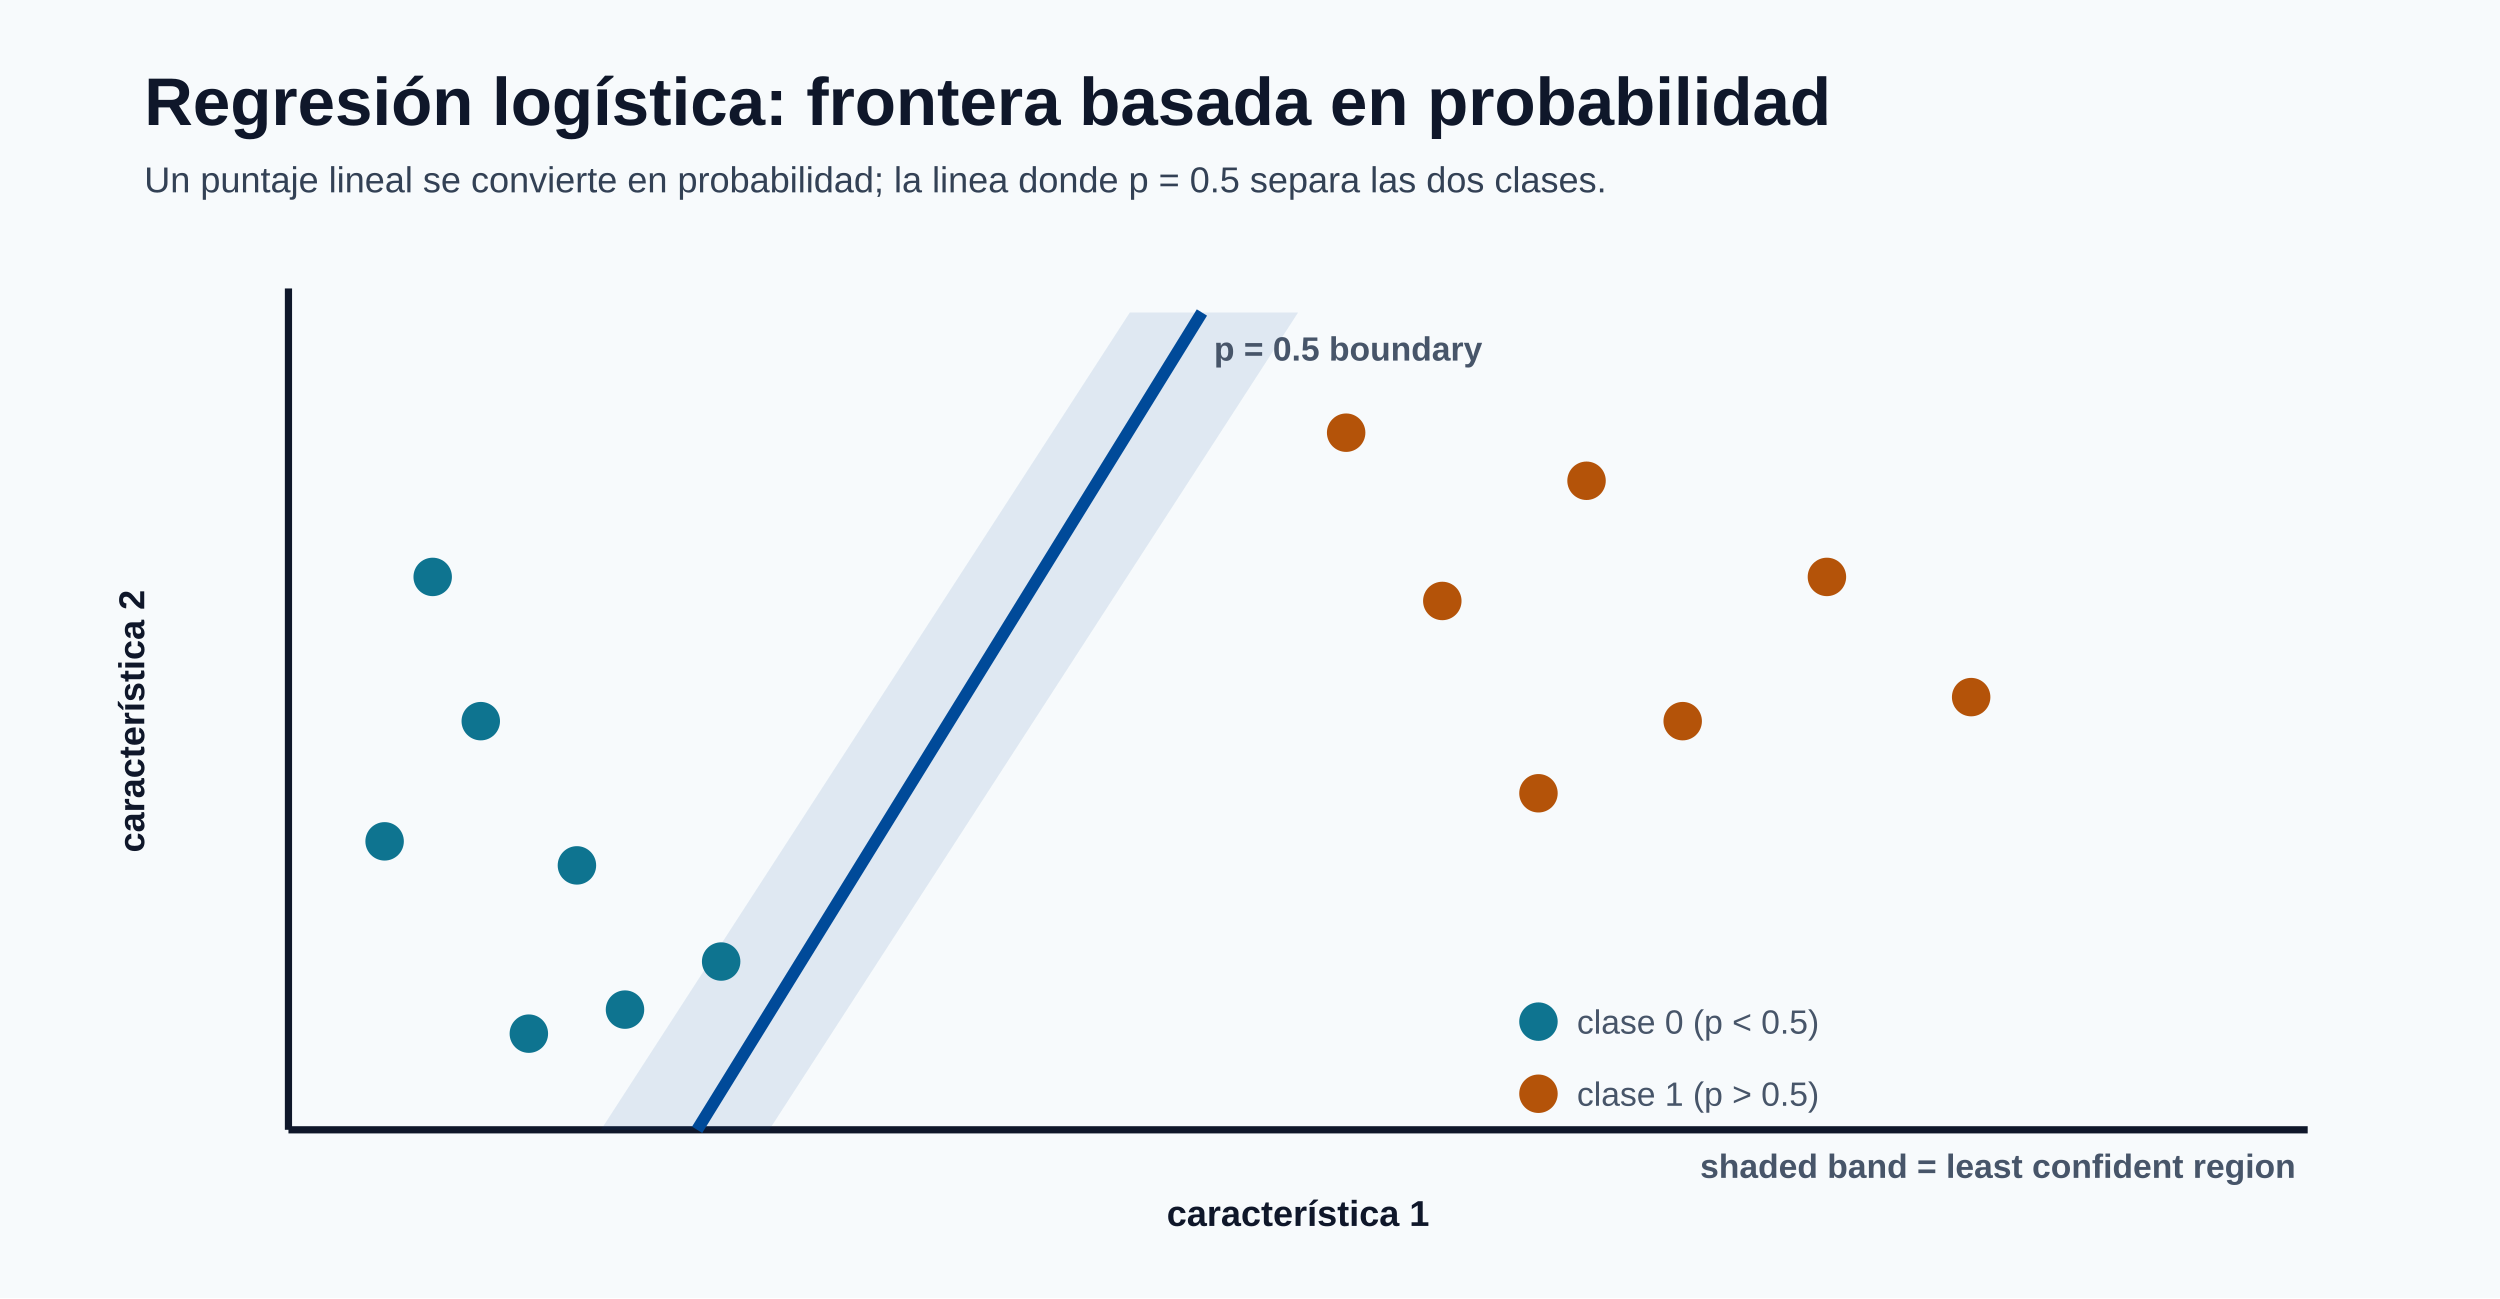
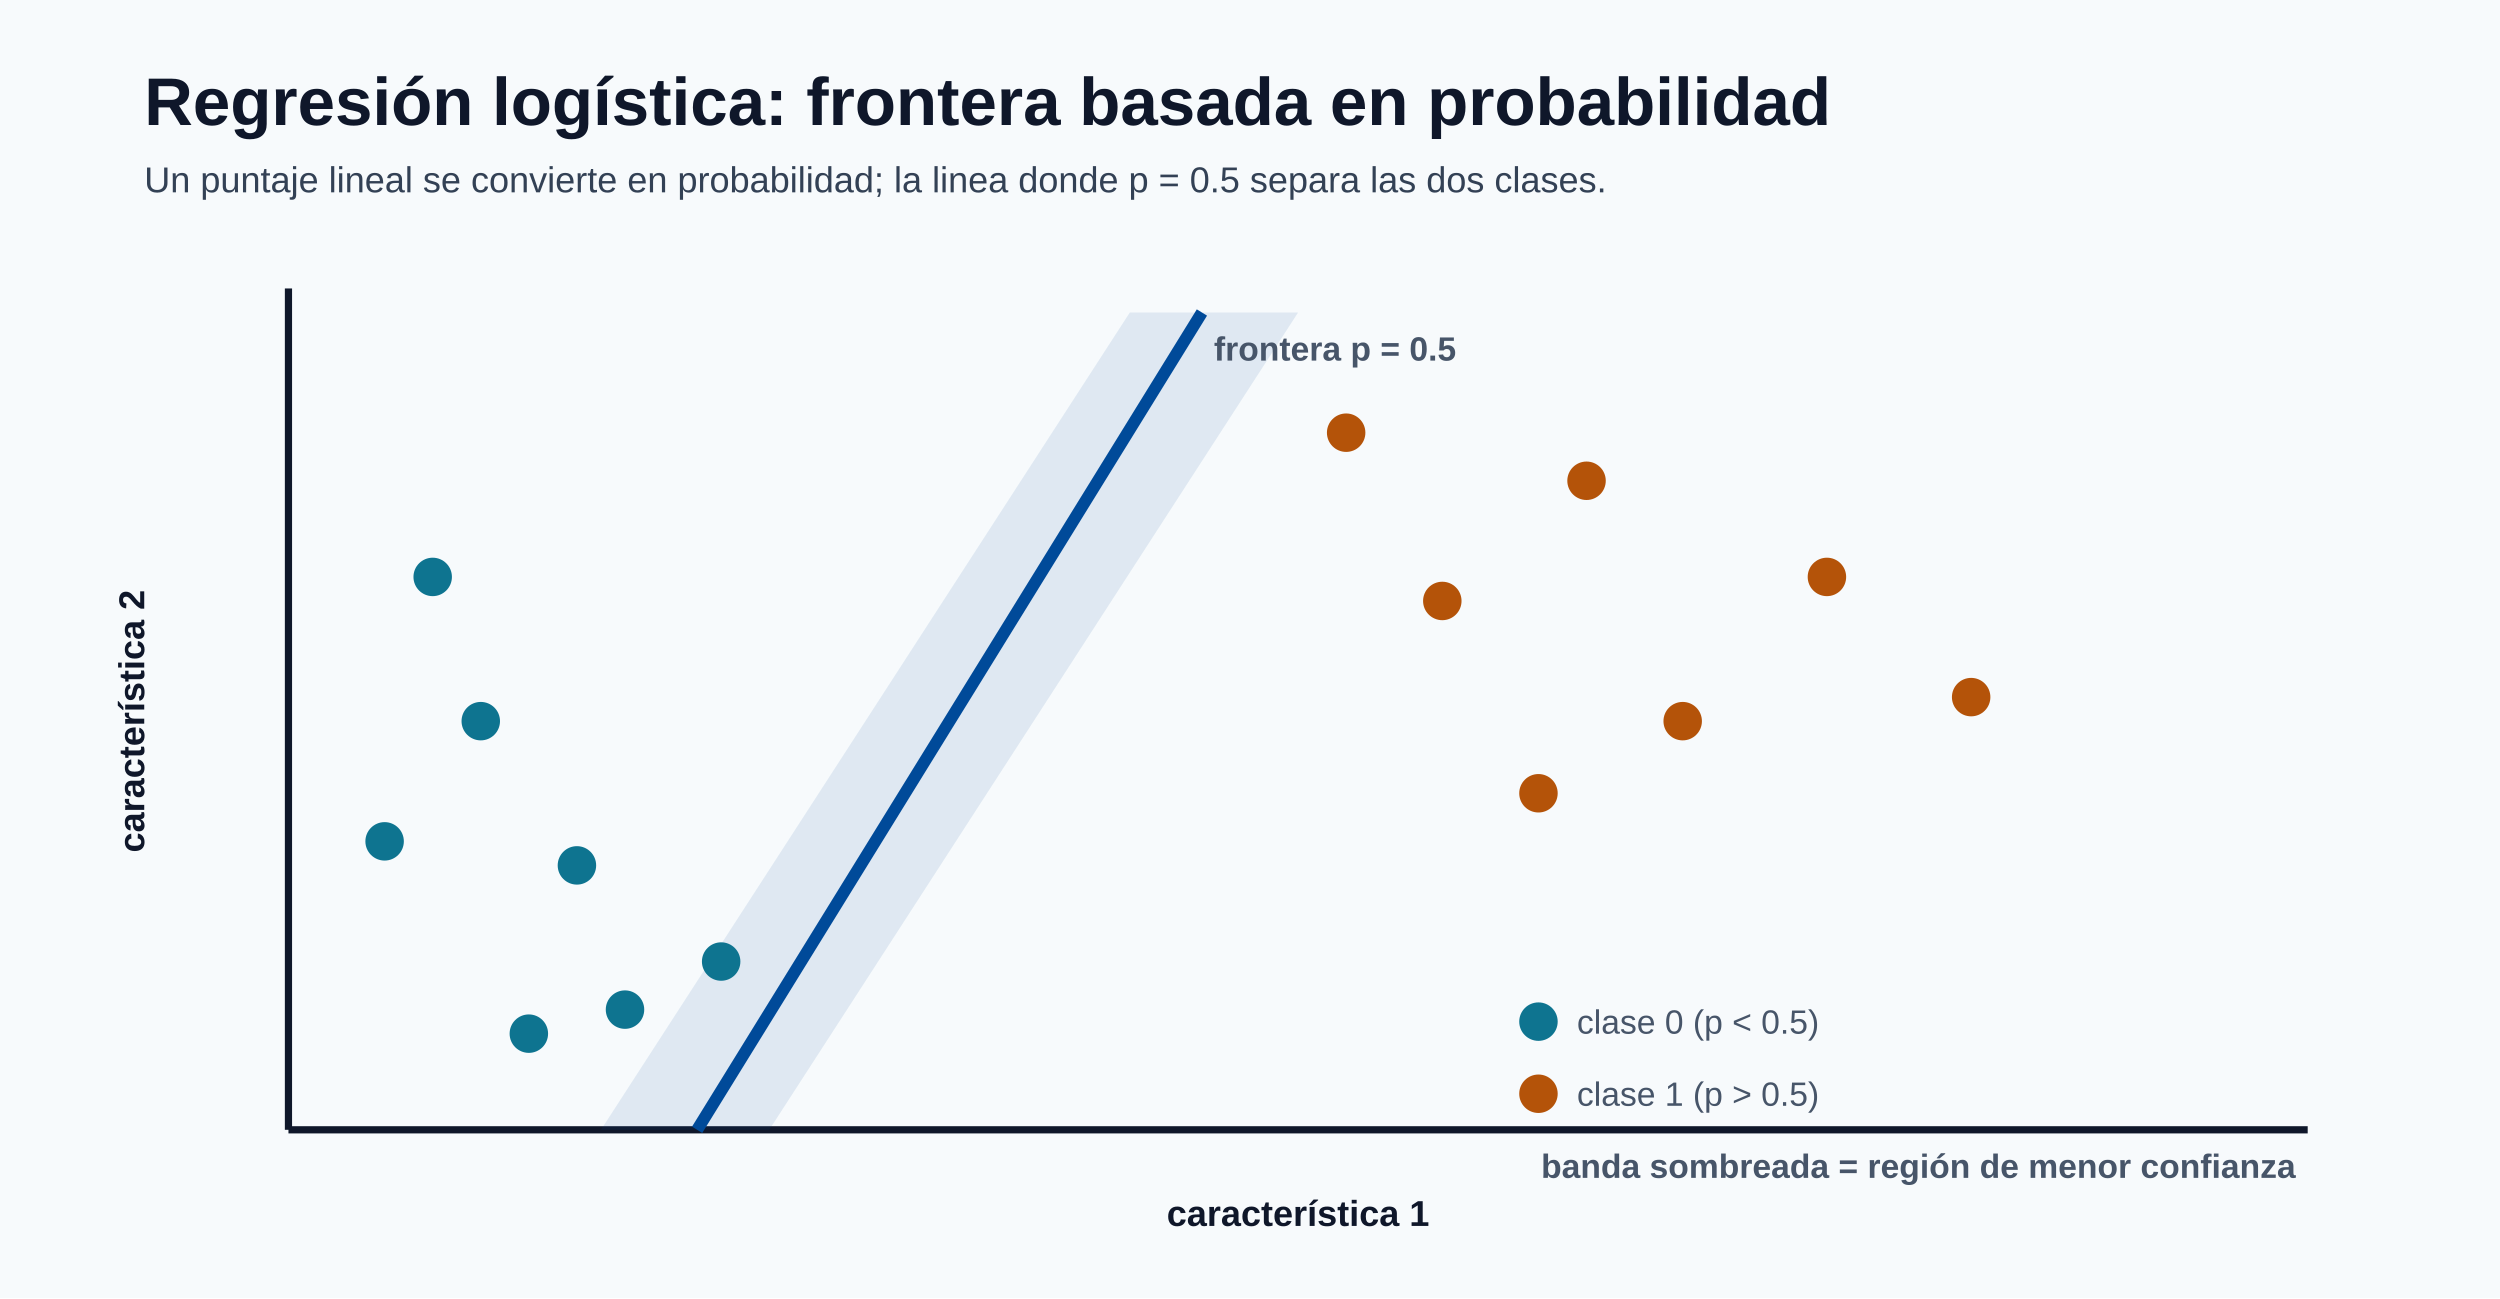
<svg xmlns="http://www.w3.org/2000/svg" width="1040" height="540" viewBox="0 0 1040 540" role="img" aria-labelledby="title desc">
  <defs>
    <style>
      .bg { fill: #f7fafc; }
      .title { fill: #0f172a; font-family: Segoe UI, Arial, sans-serif; font-size: 28px; font-weight: 700; }
      .subtitle { fill: #334155; font-family: Segoe UI, Arial, sans-serif; font-size: 15px; }
      .axis { stroke: #0f172a; stroke-width: 3; }
      .axis-label { fill: #0f172a; font-family: Segoe UI, Arial, sans-serif; font-size: 15px; font-weight: 700; }
      .boundary { fill: none; stroke: #004a99; stroke-width: 5; }
      .c0 { fill: #0e7490; }
      .c1 { fill: #b45309; }
      .band { fill: #004a99; opacity: 0.10; }
      .note { fill: #475569; font-family: Segoe UI, Arial, sans-serif; font-size: 14px; }
    </style>
  </defs>
  <rect class="bg" x="0" y="0" width="1040" height="540" />
  <text class="title" x="60" y="52">Regresión logística: frontera basada en probabilidad</text>
  <text class="subtitle" x="60" y="80">Un puntaje lineal se convierte en probabilidad; la linea donde p = 0.5 separa las dos clases.</text>
  <line class="axis" x1="120" y1="470" x2="960" y2="470" />
  <line class="axis" x1="120" y1="470" x2="120" y2="120" />
  <text class="axis-label" x="540" y="510" text-anchor="middle">característica 1</text>
  <text class="axis-label" x="60" y="300" transform="rotate(-90 60 300)" text-anchor="middle">característica 2</text>
  <polygon class="band" points="250,470 470,130 540,130 320,470" />
  <line class="boundary" x1="290" y1="470" x2="500" y2="130" />
-   <text class="note" x="505" y="150" font-weight="700" fill="#004a99">p = 0.5 boundary</text>
+   <text class="note" x="505" y="150" font-weight="700" fill="#004a99">frontera p = 0.5</text>
  <circle class="c0" cx="200" cy="300" r="8" />
  <circle class="c0" cx="240" cy="360" r="8" />
  <circle class="c0" cx="180" cy="240" r="8" />
  <circle class="c0" cx="260" cy="420" r="8" />
  <circle class="c0" cx="300" cy="400" r="8" />
  <circle class="c0" cx="220" cy="430" r="8" />
  <circle class="c0" cx="160" cy="350" r="8" />
  <circle class="c1" cx="600" cy="250" r="8" />
  <circle class="c1" cx="660" cy="200" r="8" />
  <circle class="c1" cx="700" cy="300" r="8" />
  <circle class="c1" cx="560" cy="180" r="8" />
  <circle class="c1" cx="760" cy="240" r="8" />
  <circle class="c1" cx="640" cy="330" r="8" />
  <circle class="c1" cx="820" cy="290" r="8" />
  <circle class="c0" cx="640" cy="425" r="8" />
  <text class="note" x="656" y="430">clase 0 (p &lt; 0.5)</text>
  <circle class="c1" cx="640" cy="455" r="8" />
  <text class="note" x="656" y="460">clase 1 (p &gt; 0.5)</text>
-   <text class="note" x="955" y="490" text-anchor="end" font-weight="700" fill="#004a99">shaded band = least confident region</text>
+   <text class="note" x="955" y="490" text-anchor="end" font-weight="700" fill="#004a99">banda sombreada = región de menor confianza</text>
</svg>
